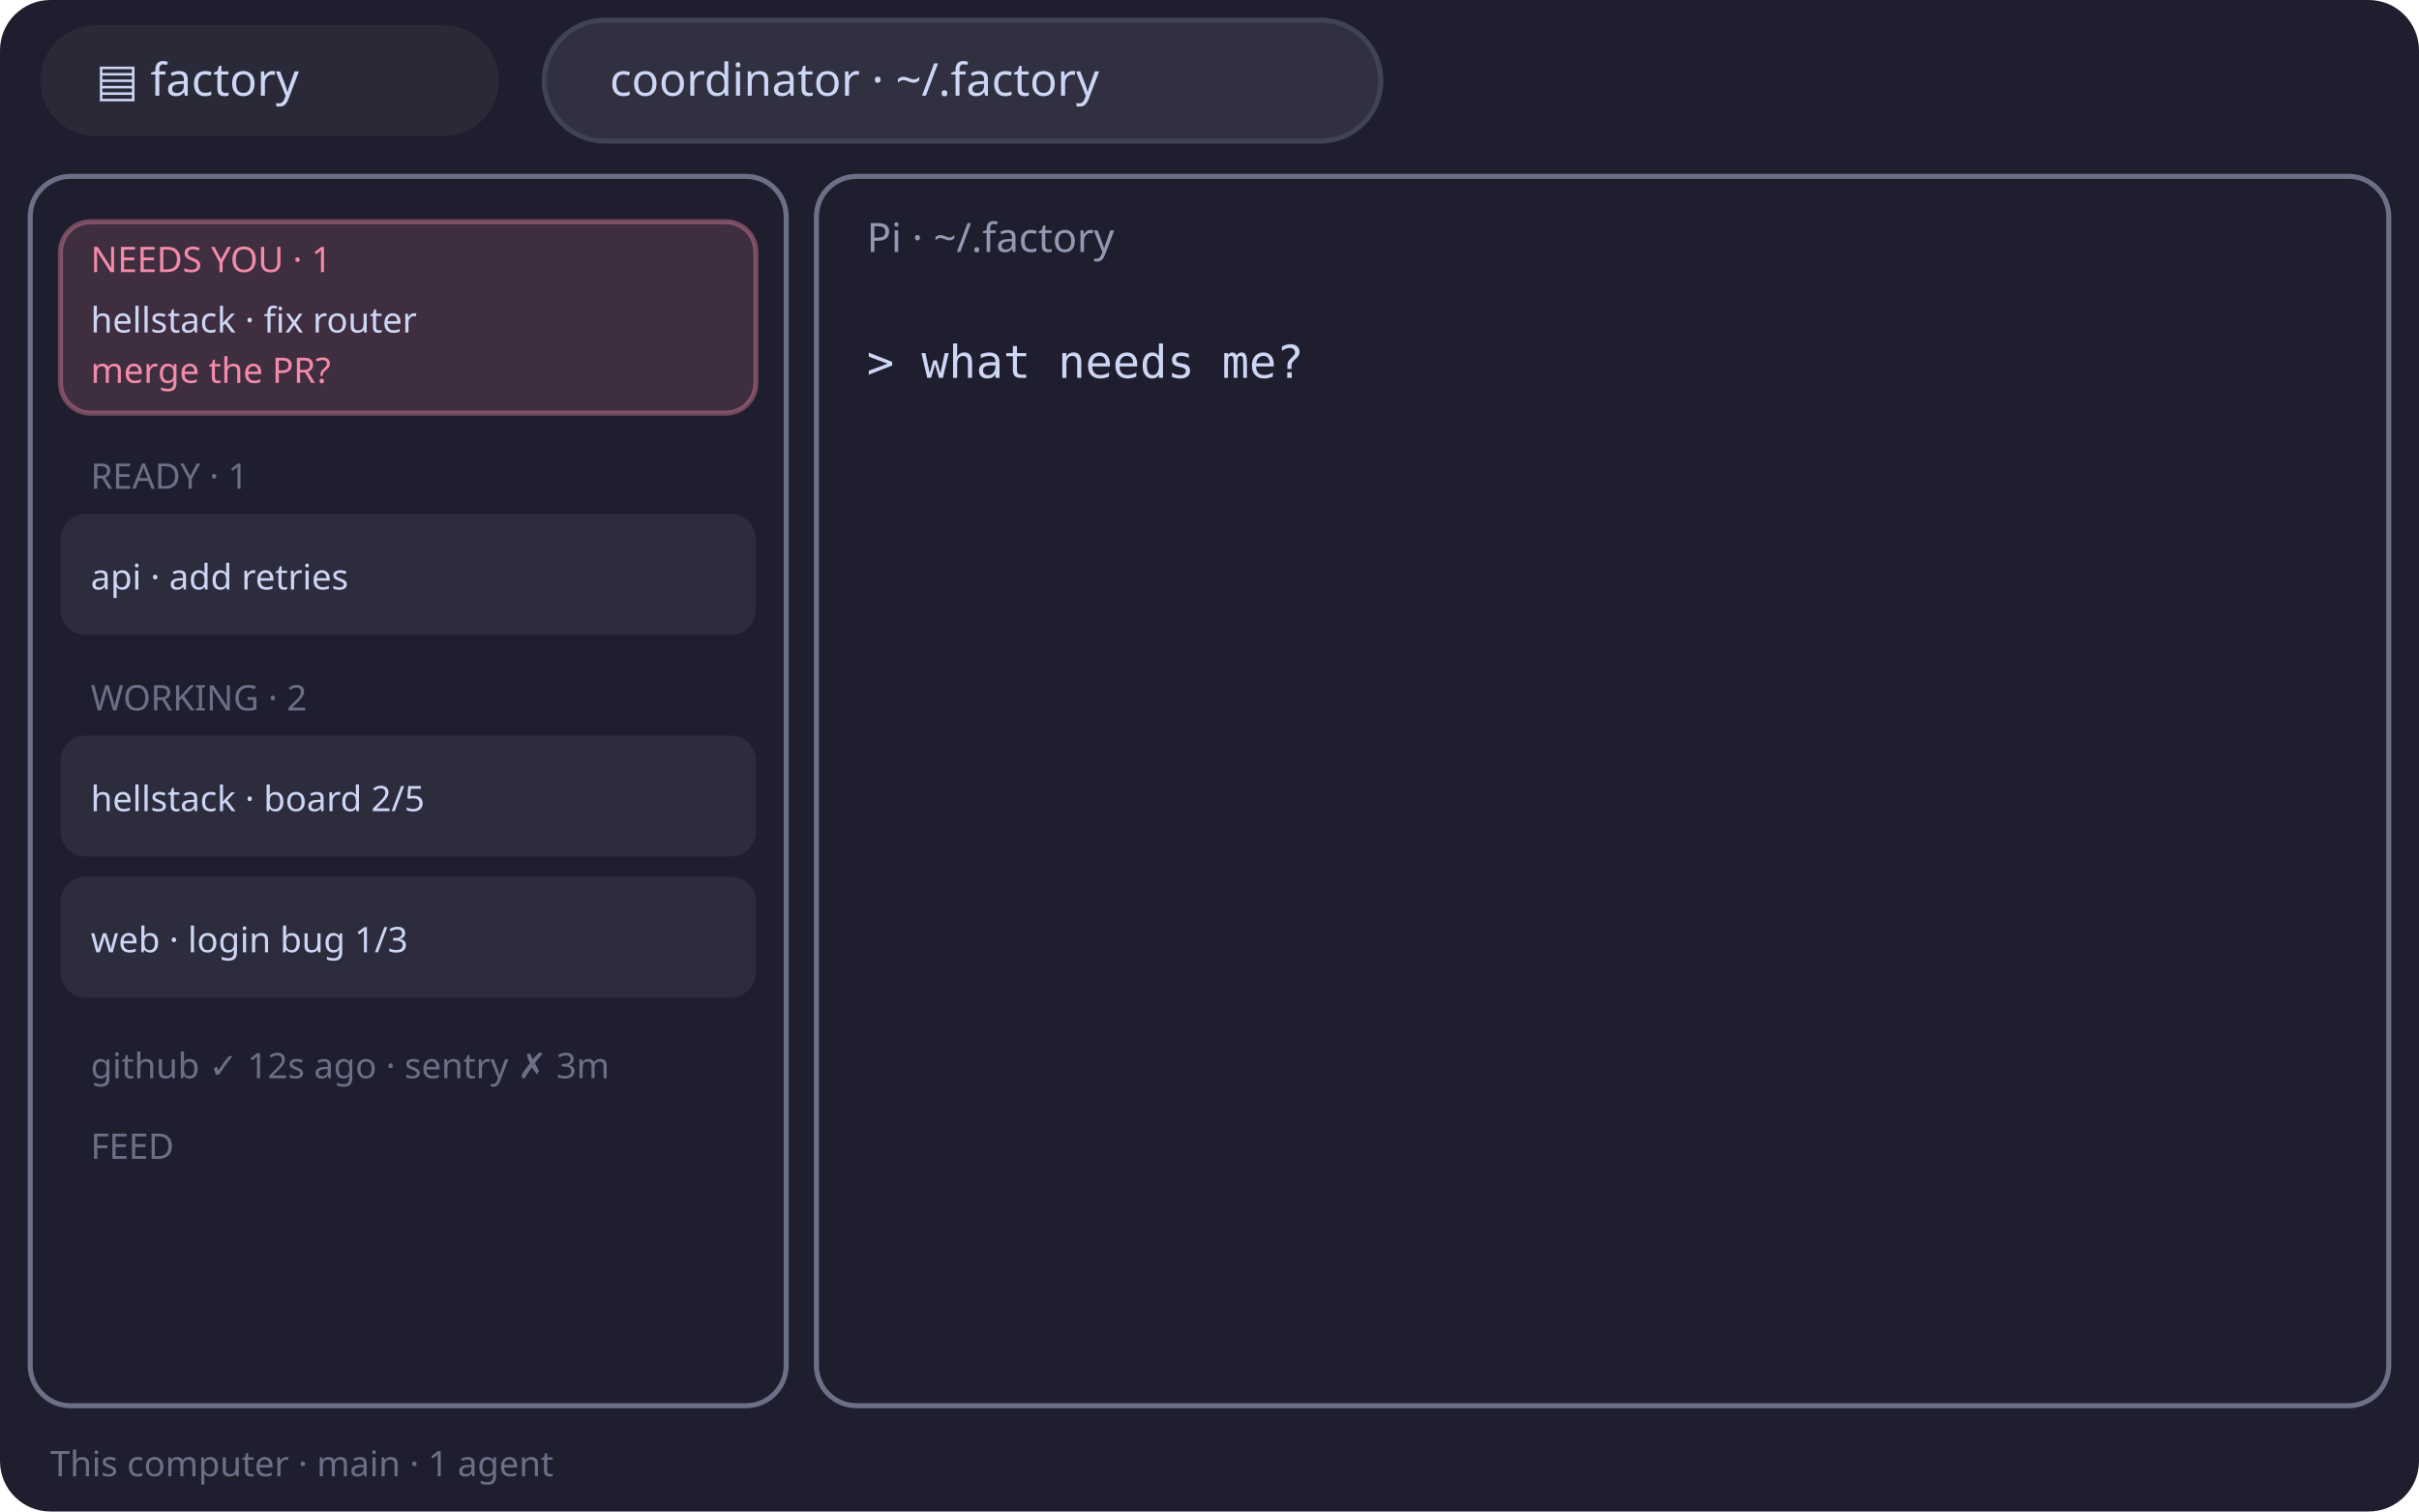
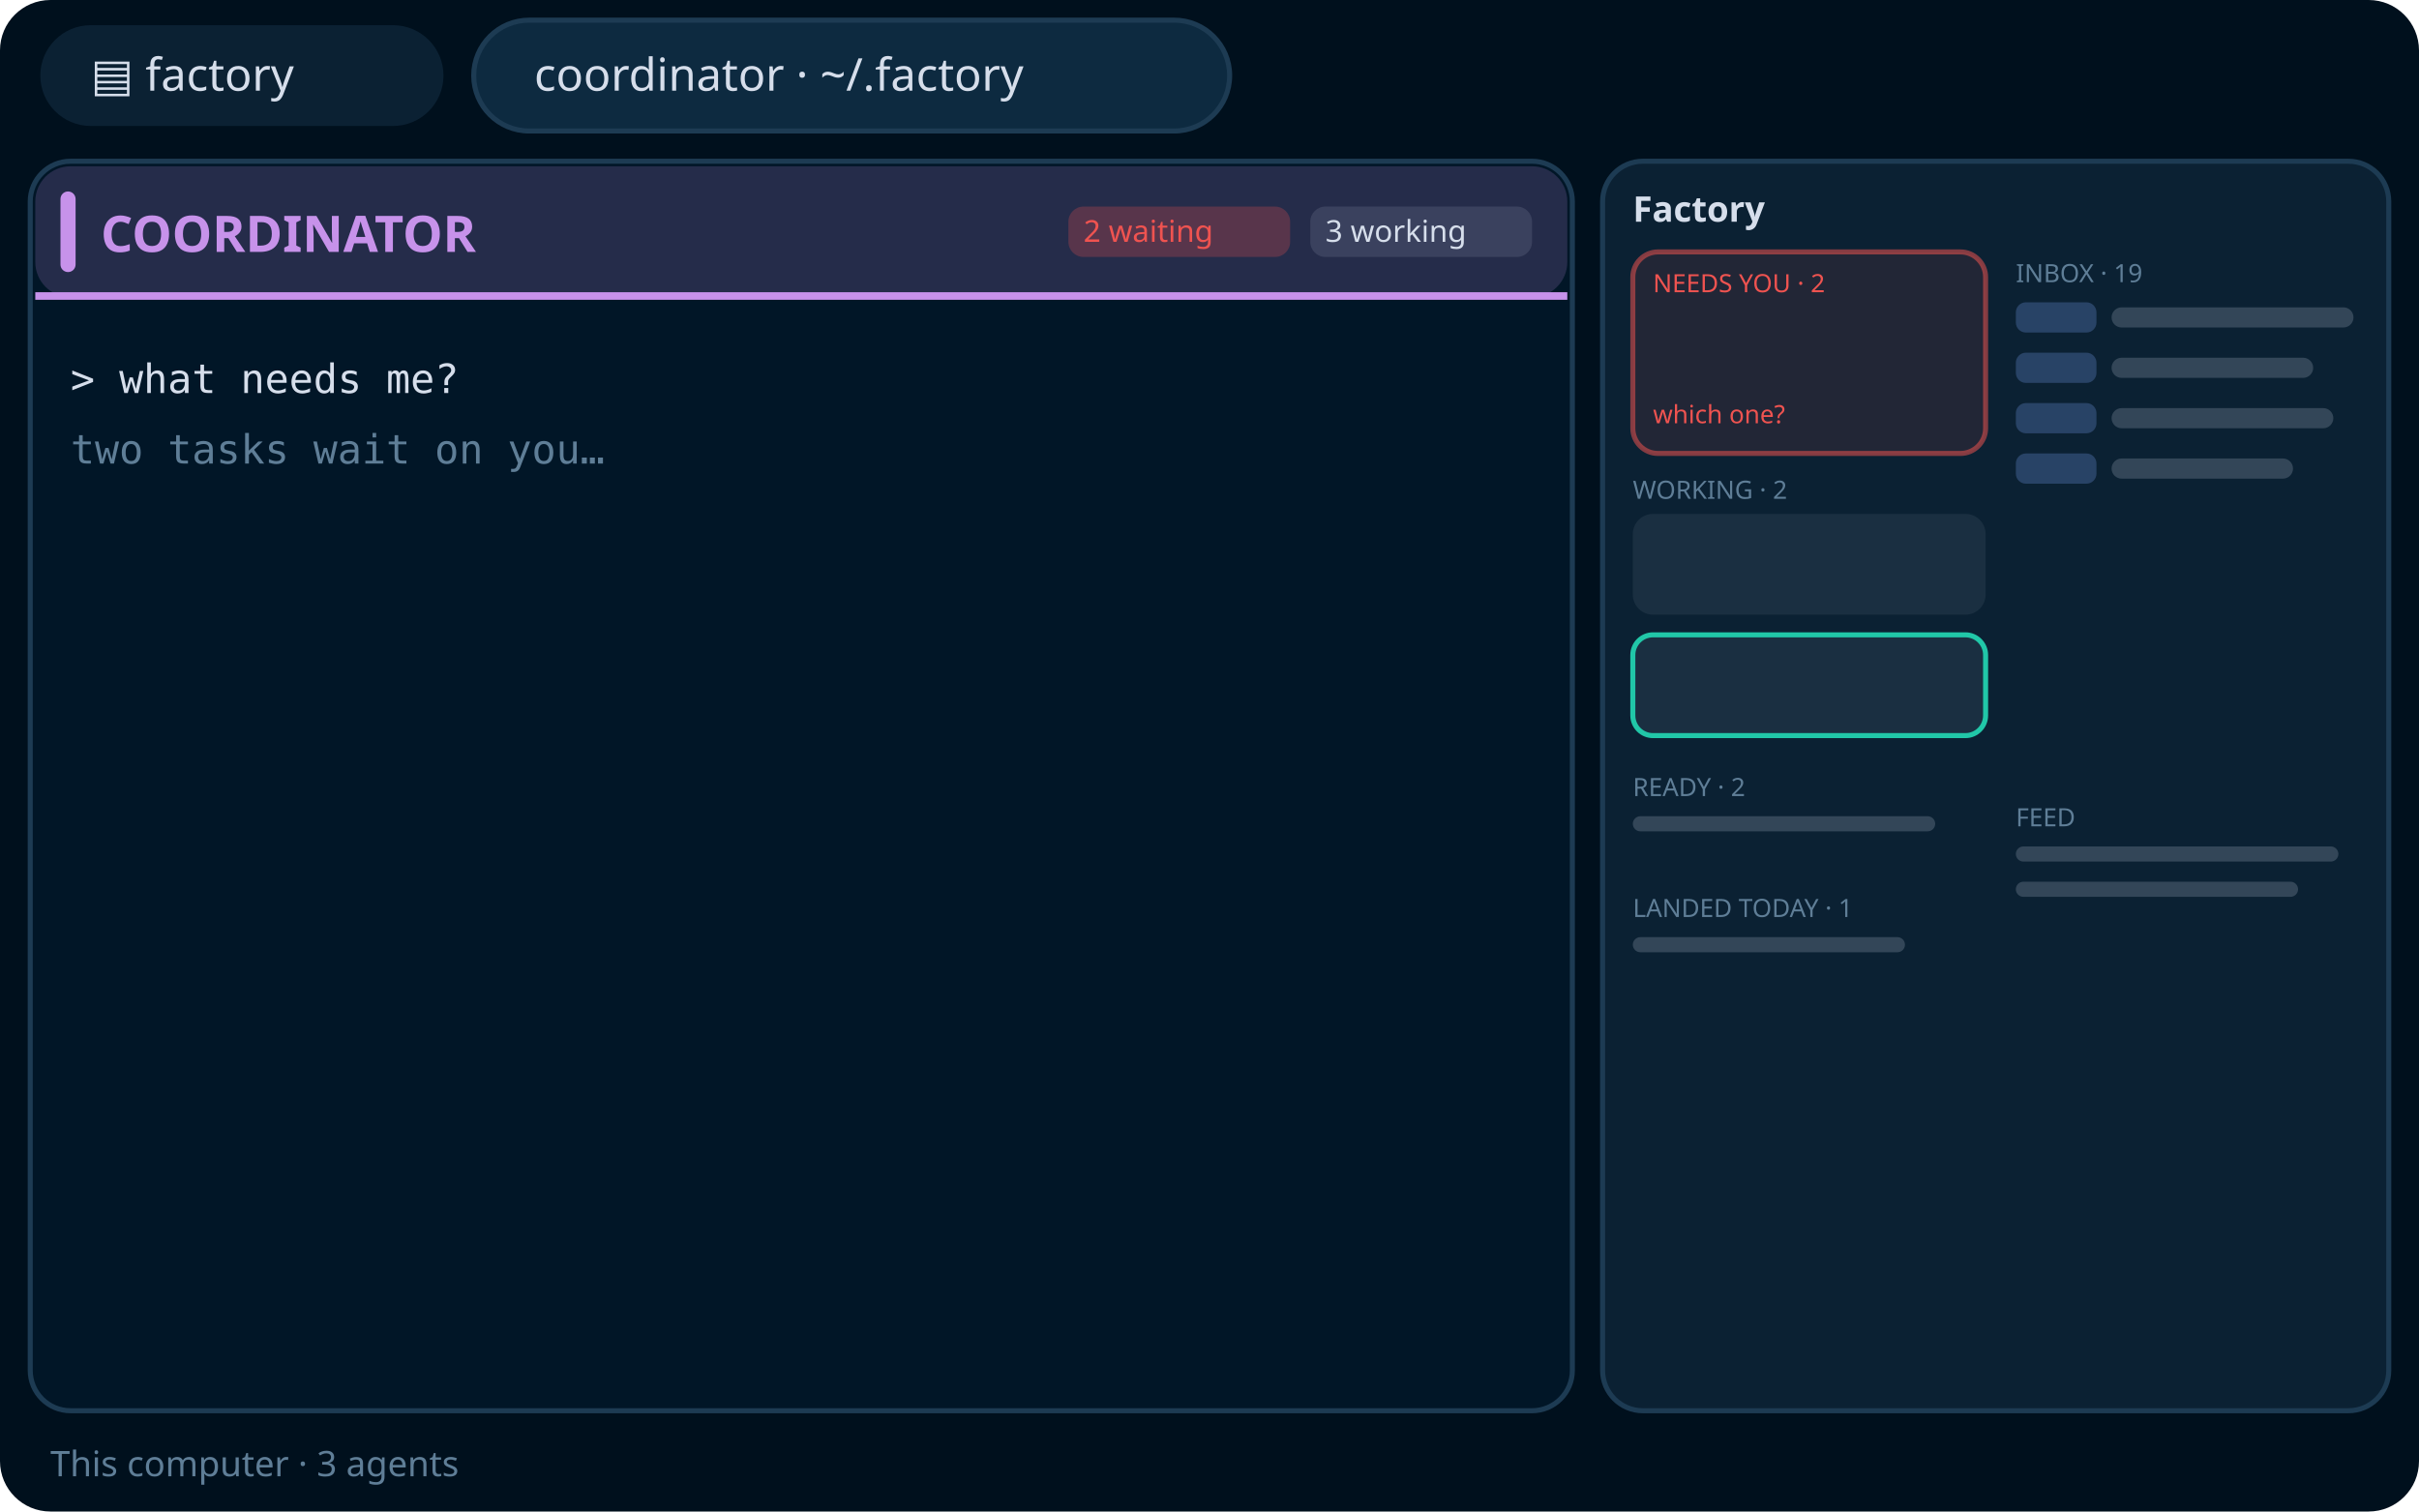
<svg xmlns="http://www.w3.org/2000/svg" width="480" height="300" viewBox="0 0 480 300">
-   <rect width="480" height="300" rx="10" fill="#1e1e2e" />
-   <rect x="8" y="5" width="91" height="22" rx="11" fill="#292938" />
-   <rect x="108" y="4" width="166" height="24" rx="12" fill="#303041" stroke="#424255" />
-   <g font-family="sans-serif" font-size="9" fill="#cdd6f4">
-     <text x="19" y="19">▤ factory</text>
-     <text x="121" y="19">coordinator · ~/.factory</text>
+   <rect width="480" height="300" rx="10" fill="#00101d" />
+   <rect x="8" y="5" width="80" height="20" rx="10" fill="#0b2133" />
+   <rect x="94" y="4" width="150" height="22" rx="11" fill="#0d2a40" stroke="#1d3b53" />
+   <g font-family="sans-serif" font-size="9" fill="#d6deeb">
+     <text x="18" y="18">▤ factory</text>
+     <text x="106" y="18">coordinator · ~/.factory</text>
  </g>
-   <g fill="none" stroke="#6c7086">
-     <rect x="6" y="35" width="150" height="244" rx="8" />
-     <rect x="162" y="35" width="312" height="244" rx="8" />
+   <rect x="6" y="32" width="306" height="248" rx="8" fill="#011627" stroke="#1d3b53" />
+   <rect x="7" y="33" width="304" height="26" rx="7" fill="#c792ea2e" />
+   <rect x="7" y="58" width="304" height="1.5" fill="#c792ea" />
+   <rect x="12" y="38" width="3" height="16" rx="1.5" fill="#c792ea" />
+   <g font-family="sans-serif" font-weight="800" font-size="10" fill="#c792ea">
+     <text x="20" y="50">COORDINATOR</text>
  </g>
-   <rect x="12" y="44" width="138" height="38" rx="6" fill="#f38ba826" stroke="#f38ba866" />
-   <g font-family="sans-serif" font-size="7" fill="#f38ba8">
-     <text x="18" y="54">NEEDS YOU · 1</text>
-     <text x="18" y="76">merge the PR?</text>
+   <rect x="212" y="41" width="44" height="10" rx="3" fill="#ef535040" />
+   <rect x="260" y="41" width="44" height="10" rx="3" fill="#d6deeb20" />
+   <g font-family="sans-serif" font-size="6" fill="#ef5350">
+     <text x="215" y="48">2 waiting</text>
  </g>
-   <g fill="#cdd6f414">
-     <rect x="12" y="102" width="138" height="24" rx="5" />
-     <rect x="12" y="146" width="138" height="24" rx="5" />
-     <rect x="12" y="174" width="138" height="24" rx="5" />
+   <g font-family="sans-serif" font-size="6" fill="#d6deeb">
+     <text x="263" y="48">3 working</text>
  </g>
-   <g font-family="sans-serif" font-size="7" fill="#6c7086">
-     <text x="18" y="97">READY · 1</text>
-     <text x="18" y="141">WORKING · 2</text>
-     <text x="18" y="214">github ✓ 12s ago · sentry ✗ 3m</text>
-     <text x="18" y="230">FEED</text>
-     <text x="10" y="293">This computer · main · 1 agent</text>
+   <g font-family="monospace" font-size="8" fill="#d6deeb">
+     <text x="14" y="78">&gt; what needs me?</text>
  </g>
-   <g font-family="sans-serif" font-size="7" fill="#cdd6f4">
-     <text x="18" y="66">hellstack · fix router</text>
-     <text x="18" y="117">api · add retries</text>
-     <text x="18" y="161">hellstack · board   2/5</text>
-     <text x="18" y="189">web · login bug   1/3</text>
+   <g font-family="monospace" font-size="8" fill="#5f7e97">
+     <text x="14" y="92">two tasks wait on you…</text>
  </g>
-   <g font-family="sans-serif" font-size="8" fill="#9399b2">
-     <text x="172" y="50">Pi · ~/.factory</text>
+   <rect x="318" y="32" width="156" height="248" rx="8" fill="#0b2133" stroke="#1d3b53" />
+   <g font-family="sans-serif" font-size="7" font-weight="700" fill="#d6deeb">
+     <text x="324" y="44">Factory</text>
  </g>
-   <g font-family="monospace" font-size="9" fill="#cdd6f4">
-     <text x="172" y="75">&gt; what needs me?</text>
+   <rect x="324" y="50" width="70" height="40" rx="5" fill="#ef53501a" stroke="#ef535088" />
+   <g font-family="sans-serif" font-size="5" fill="#ef5350">
+     <text x="328" y="58">NEEDS YOU · 2</text>
+     <text x="328" y="84">which one?</text>
+   </g>
+   <g fill="#d6deeb14">
+     <rect x="324" y="102" width="70" height="20" rx="4" />
+     <rect x="324" y="126" width="70" height="20" rx="4" />
+   </g>
+   <rect x="324" y="126" width="70" height="20" rx="4" fill="none" stroke="#21c7a8" />
+   <g font-family="sans-serif" font-size="5" fill="#5f7e97">
+     <text x="324" y="99">WORKING · 2</text>
+     <text x="324" y="158">READY · 2</text>
+     <text x="324" y="182">LANDED TODAY · 1</text>
+     <text x="400" y="56">INBOX · 19</text>
+     <text x="400" y="164">FEED</text>
+   </g>
+   <g fill="#82aaff40">
+     <rect x="400" y="60" width="16" height="6" rx="2" />
+     <rect x="400" y="70" width="16" height="6" rx="2" />
+     <rect x="400" y="80" width="16" height="6" rx="2" />
+     <rect x="400" y="90" width="16" height="6" rx="2" />
+   </g>
+   <g fill="#d6deeb33">
+     <rect x="419" y="61" width="48" height="4" rx="2" />
+     <rect x="419" y="71" width="40" height="4" rx="2" />
+     <rect x="419" y="81" width="44" height="4" rx="2" />
+     <rect x="419" y="91" width="36" height="4" rx="2" />
+     <rect x="400" y="168" width="64" height="3" rx="1.5" />
+     <rect x="400" y="175" width="56" height="3" rx="1.5" />
+     <rect x="324" y="162" width="60" height="3" rx="1.5" />
+     <rect x="324" y="186" width="54" height="3" rx="1.5" />
+   </g>
+   <g font-family="sans-serif" font-size="7" fill="#5f7e97">
+     <text x="10" y="293">This computer · 3 agents</text>
  </g>
</svg>
